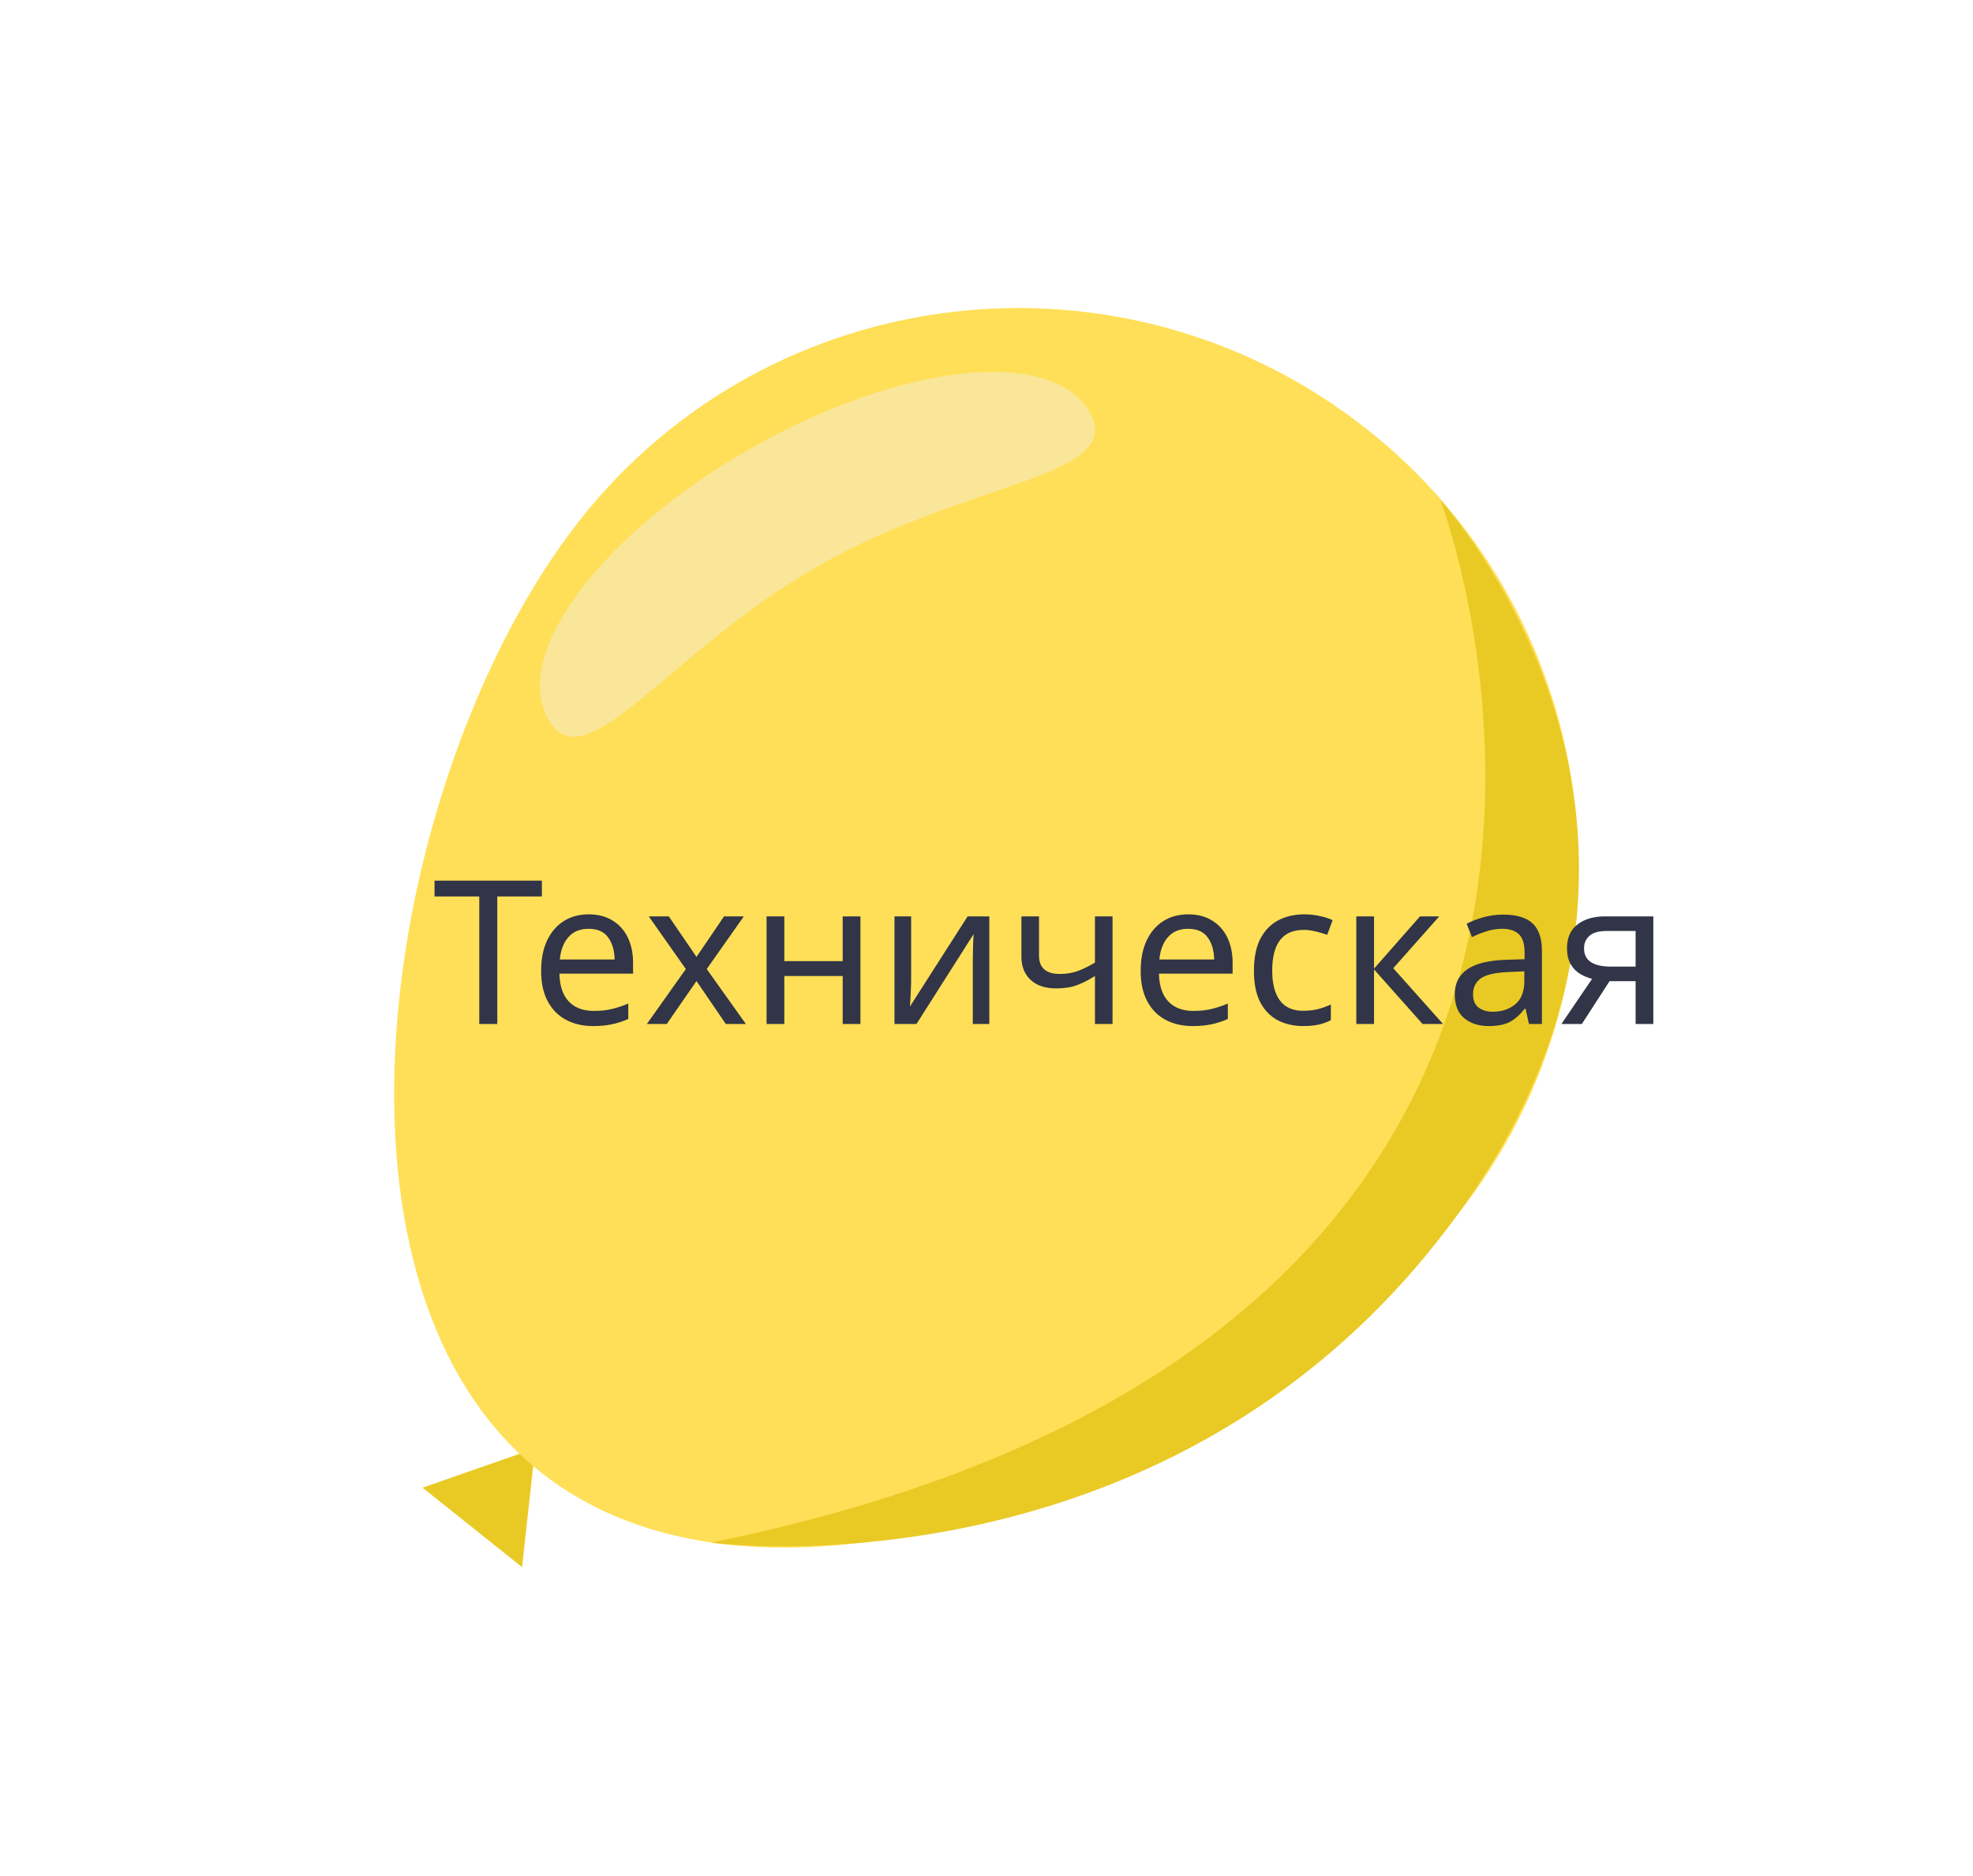
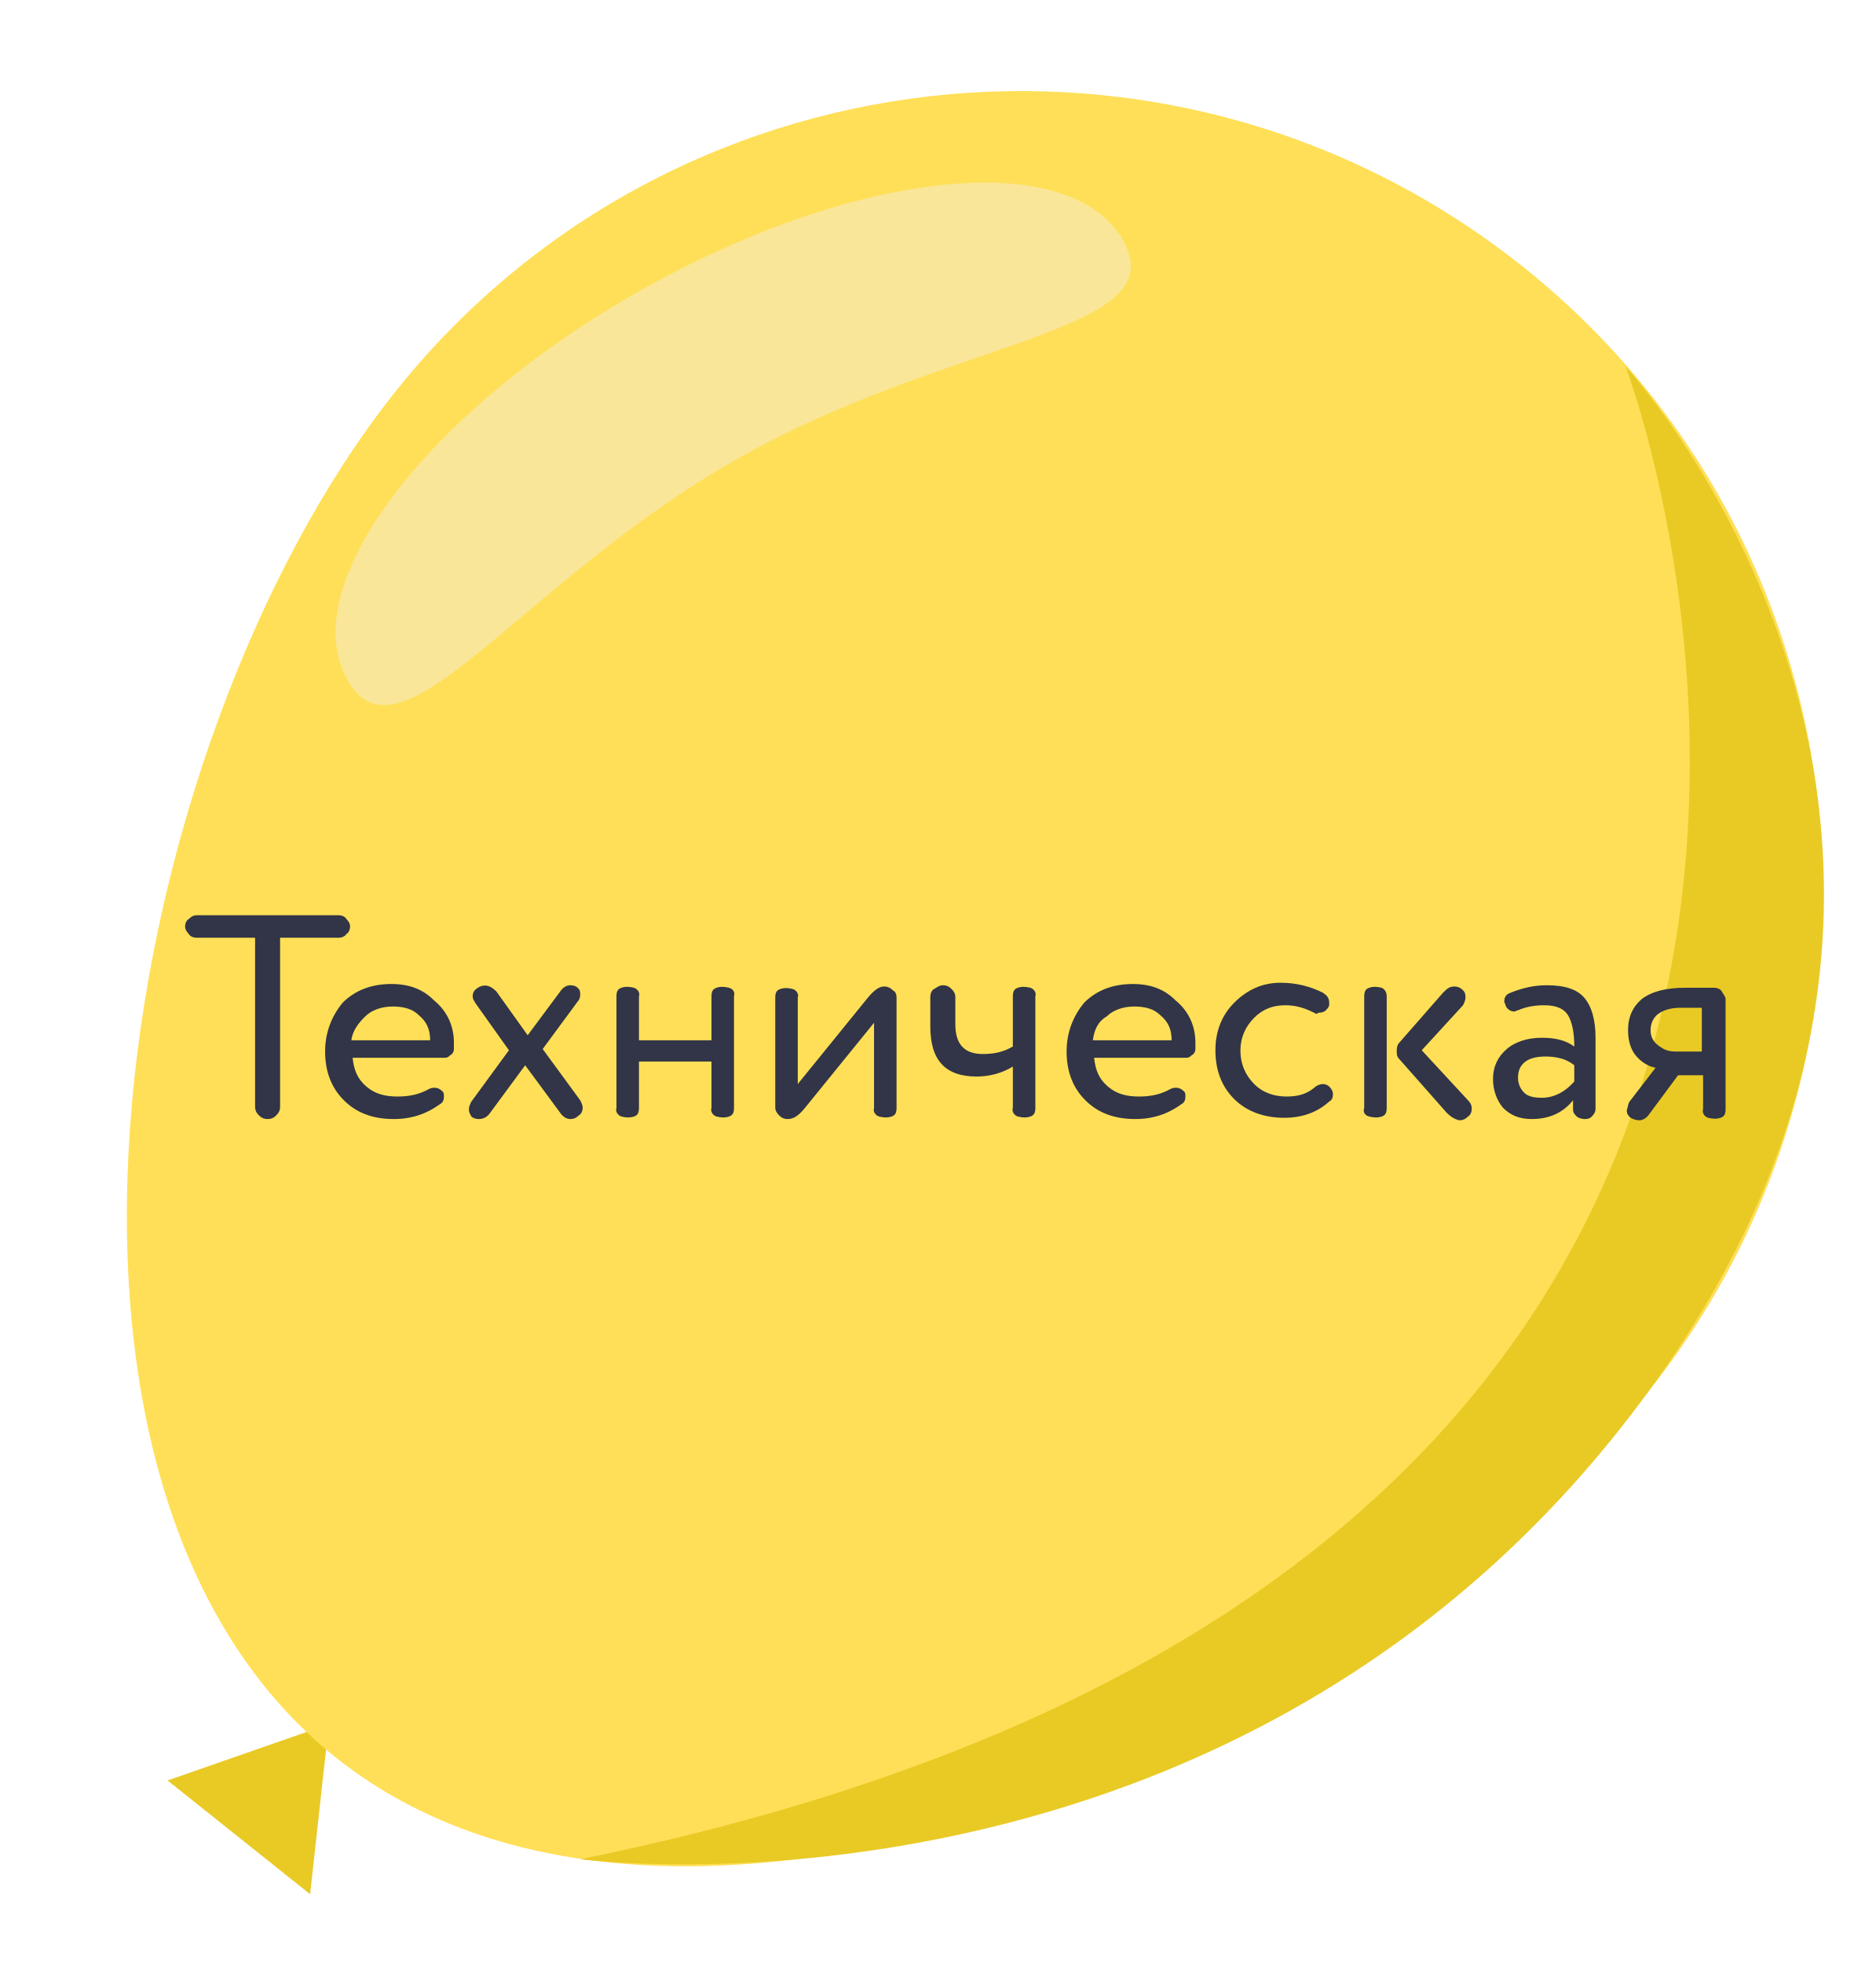
- <svg xmlns="http://www.w3.org/2000/svg" version="1.1" x="0px" y="0px" viewBox="0 0 226 214.8" enable-background="new 0 0 226 214.8" xml:space="preserve">
+ <svg xmlns="http://www.w3.org/2000/svg" version="1.1" id="Слой_1" x="0px" y="0px" viewBox="0 0 150 157" style="enable-background:new 0 0 150 157;" xml:space="preserve">
+   <style type="text/css">
+ 	.st0{fill:#E9CA25;}
+ 	.st1{fill:#FFDF57;}
+ 	.st2{fill:#F9E698;}
+ 	.st3{fill:none;}
+ 	.st4{enable-background:new    ;}
+ 	.st5{fill:#313547;}
+ </style>
  <g id="Sky">
</g>
  <g id="Cluds">
</g>
  <g id="Button">
</g>
  <g id="Bubble1">
</g>
  <g id="Bubble2">
</g>
  <g id="B1">
</g>
  <g id="B2">
</g>
  <g id="B3">
-     <polygon fill="#E9CA25" points="61.3,165.9 48.4,170.4 59.8,179.5  " />
+     <polygon class="st0" points="26.3,137.9 13.4,142.4 24.8,151.5  " />
    <g>
      <g>
-         <path fill="#FFDF57" d="M166.9,139.2c-22,27.8-77.3,51.4-105,29.4s-17.4-81.2,4.5-109s62.3-32.4,90.1-10.5     S188.9,111.5,166.9,139.2z" />
-         <path fill="#F9E698" d="M93.8,64.8c-17.1,9.7-26.8,25.1-31,17.6C58.5,74.9,69,61,86.1,51.3s34.4-11.6,38.7-4.1     S110.9,55,93.8,64.8z" />
-         <path fill="#E9CA25" d="M81.4,176.7C201.2,152.4,165,57.3,165,57.3s34.4,37.3,1.9,81.9S81.4,176.7,81.4,176.7z" />
+         <path class="st1" d="M131.9,111.2c-22,27.8-77.3,51.4-105,29.4s-17.4-81.2,4.5-109s62.3-32.4,90.1-10.5S153.9,83.5,131.9,111.2z" />
+         <path class="st2" d="M58.8,36.8c-17.1,9.7-26.8,25.1-31,17.6C23.5,46.9,34,33,51.1,23.3s34.4-11.6,38.7-4.1S75.9,27,58.8,36.8z" />
+         <path class="st0" d="M46.4,148.7C166.2,124.4,130,29.3,130,29.3s34.4,37.3,1.9,81.9S46.4,148.7,46.4,148.7z" />
      </g>
      <g>
-         <rect x="49.5" y="101.2" fill="none" width="128.8" height="30.9" />
-         <text transform="matrix(1 0 0 1 49.5394 117.292)" fill="#313547" font-family="'CirceRounded-Regular'" font-size="23">Техническая</text>
+         <rect x="14.5" y="73.2" class="st3" width="128.8" height="30.9" />
+         <g class="st4">
+           <path class="st5" d="M27.1,75h-4.7v13.5c0,0.3-0.1,0.5-0.3,0.7c-0.2,0.2-0.4,0.3-0.7,0.3c-0.3,0-0.5-0.1-0.7-0.3      c-0.2-0.2-0.3-0.4-0.3-0.7V75h-4.7c-0.2,0-0.5-0.1-0.6-0.3c-0.2-0.2-0.3-0.4-0.3-0.6s0.1-0.5,0.3-0.6c0.2-0.2,0.4-0.3,0.6-0.3      h11.4c0.2,0,0.5,0.1,0.6,0.3c0.2,0.2,0.3,0.4,0.3,0.6s-0.1,0.5-0.3,0.6C27.6,74.9,27.3,75,27.1,75z" />
+           <path class="st5" d="M36.3,83.4c0,0.3,0,0.4,0,0.5c0,0.2-0.1,0.4-0.3,0.5c-0.2,0.2-0.3,0.2-0.5,0.2h-7.3c0.1,1,0.4,1.7,1.1,2.3      s1.5,0.8,2.5,0.8c1,0,1.8-0.2,2.5-0.6c0.2-0.1,0.3-0.1,0.5-0.1c0.2,0,0.4,0.1,0.6,0.3c0.1,0.1,0.1,0.2,0.1,0.4      c0,0.3-0.1,0.5-0.3,0.6c-1.1,0.8-2.3,1.2-3.7,1.2c-1.7,0-3-0.5-4-1.5c-1-1-1.5-2.3-1.5-3.9c0-1.5,0.5-2.8,1.4-3.9      c1-1,2.3-1.5,3.9-1.5c1.4,0,2.5,0.4,3.4,1.3C35.8,80.9,36.3,82.1,36.3,83.4z M28.1,83.2h6.3c0-0.9-0.3-1.5-0.9-2      c-0.5-0.5-1.2-0.7-2.1-0.7c-0.9,0-1.7,0.3-2.2,0.8S28.2,82.4,28.1,83.2z" />
+           <path class="st5" d="M39.7,79.3l2.5,3.5l2.6-3.5c0.2-0.3,0.5-0.5,0.8-0.5c0.3,0,0.5,0.1,0.6,0.2c0.2,0.2,0.2,0.3,0.2,0.6      c0,0.2-0.1,0.4-0.2,0.5l-2.8,3.8l3,4.1c0.1,0.2,0.2,0.4,0.2,0.6c0,0.2-0.1,0.5-0.3,0.6c-0.2,0.2-0.4,0.3-0.7,0.3      c-0.3,0-0.6-0.2-0.8-0.5l-2.8-3.8l-2.8,3.8c-0.2,0.3-0.5,0.5-0.9,0.5c-0.3,0-0.5-0.1-0.6-0.2c-0.1-0.2-0.2-0.3-0.2-0.6      c0-0.2,0.1-0.4,0.2-0.6l3-4.1l-2.7-3.8c-0.1-0.2-0.2-0.3-0.2-0.5c0-0.4,0.2-0.6,0.6-0.8C38.9,78.7,39.3,78.9,39.7,79.3z" />
+           <path class="st5" d="M58.7,79.7v8.9c0,0.4-0.1,0.6-0.4,0.7c-0.3,0.1-0.6,0.1-1,0c-0.3-0.1-0.5-0.4-0.4-0.7v-3.7h-5.8v3.7      c0,0.4-0.1,0.6-0.4,0.7c-0.3,0.1-0.6,0.1-1,0c-0.3-0.1-0.5-0.4-0.4-0.7v-8.9c0-0.4,0.1-0.6,0.4-0.7c0.3-0.1,0.6-0.1,1,0      c0.3,0.1,0.5,0.4,0.4,0.7v3.5h5.8v-3.5c0-0.4,0.1-0.6,0.4-0.7c0.3-0.1,0.6-0.1,1,0C58.6,79.1,58.8,79.3,58.7,79.7z" />
+           <path class="st5" d="M71.7,79.8v8.8c0,0.4-0.1,0.6-0.4,0.7c-0.3,0.1-0.6,0.1-1,0c-0.3-0.1-0.5-0.4-0.4-0.7v-6.8l-5.6,6.9      c-0.5,0.6-0.9,0.8-1.3,0.8c-0.3,0-0.5-0.1-0.7-0.3c-0.2-0.2-0.3-0.4-0.3-0.6v-8.8c0-0.4,0.1-0.6,0.4-0.7c0.3-0.1,0.6-0.1,1,0      c0.3,0.1,0.5,0.4,0.4,0.7v6.9l5.6-6.9c0.5-0.6,0.9-0.9,1.3-0.9c0.3,0,0.5,0.1,0.7,0.3C71.6,79.3,71.7,79.5,71.7,79.8z" />
+           <path class="st5" d="M81,83.7v-4c0-0.4,0.1-0.6,0.4-0.7c0.3-0.1,0.6-0.1,1,0c0.3,0.1,0.5,0.4,0.4,0.7v8.9c0,0.4-0.1,0.6-0.4,0.7      c-0.3,0.1-0.6,0.1-1,0c-0.3-0.1-0.5-0.4-0.4-0.7v-3.3c-0.8,0.5-1.8,0.8-2.9,0.8c-2.5,0-3.7-1.3-3.7-4v-2.4      c0-0.2,0.1-0.5,0.3-0.6s0.4-0.3,0.7-0.3c0.3,0,0.5,0.1,0.7,0.3s0.3,0.4,0.3,0.6v2.2c0,1.6,0.7,2.4,2.2,2.4      C79.6,84.3,80.3,84.1,81,83.7z" />
+           <path class="st5" d="M95.6,83.4c0,0.3,0,0.4,0,0.5c0,0.2-0.1,0.4-0.3,0.5c-0.2,0.2-0.3,0.2-0.5,0.2h-7.3c0.1,1,0.4,1.7,1.1,2.3      c0.7,0.6,1.5,0.8,2.5,0.8c1,0,1.8-0.2,2.5-0.6c0.2-0.1,0.3-0.1,0.5-0.1c0.2,0,0.4,0.1,0.6,0.3c0.1,0.1,0.1,0.2,0.1,0.4      c0,0.3-0.1,0.5-0.3,0.6c-1.1,0.8-2.3,1.2-3.7,1.2c-1.7,0-3-0.5-4-1.5c-1-1-1.5-2.3-1.5-3.9c0-1.5,0.5-2.8,1.4-3.9      c1-1,2.3-1.5,3.9-1.5c1.4,0,2.5,0.4,3.4,1.3C95.1,80.9,95.6,82.1,95.6,83.4z M87.4,83.2h6.3c0-0.9-0.3-1.5-0.9-2      c-0.5-0.5-1.2-0.7-2.1-0.7c-0.9,0-1.7,0.3-2.2,0.8C87.8,81.7,87.5,82.4,87.4,83.2z" />
+           <path class="st5" d="M105.1,81c-0.8-0.4-1.5-0.6-2.3-0.6c-1,0-1.8,0.3-2.5,1c-0.7,0.7-1.1,1.6-1.1,2.6c0,1.1,0.4,2,1.1,2.7      s1.6,1,2.6,1c0.9,0,1.6-0.2,2.2-0.7c0.2-0.2,0.5-0.3,0.7-0.3c0.2,0,0.4,0.1,0.5,0.2c0.2,0.2,0.3,0.4,0.3,0.6      c0,0.3-0.1,0.5-0.3,0.6c-1,0.9-2.2,1.3-3.6,1.3c-1.6,0-3-0.5-4-1.5c-1-1-1.5-2.3-1.5-3.9c0-1.5,0.5-2.8,1.5-3.8      c1-1,2.2-1.6,3.7-1.6c1.3,0,2.4,0.3,3.4,0.8c0.3,0.2,0.5,0.4,0.5,0.8c0,0.2,0,0.3-0.1,0.4c-0.2,0.3-0.4,0.4-0.8,0.4      C105.4,81.1,105.2,81.1,105.1,81z" />
+           <path class="st5" d="M110.9,79.7v8.9c0,0.4-0.1,0.6-0.4,0.7s-0.6,0.1-1,0s-0.5-0.4-0.4-0.7v-8.9c0-0.4,0.1-0.6,0.4-0.7      c0.3-0.1,0.6-0.1,1,0C110.7,79.1,110.9,79.3,110.9,79.7z M115.7,89l-3.8-4.3c-0.2-0.2-0.2-0.4-0.2-0.7c0-0.3,0.1-0.5,0.2-0.6      l3.5-4c0.3-0.3,0.5-0.5,0.9-0.5c0.3,0,0.5,0.1,0.7,0.3c0.2,0.2,0.2,0.4,0.2,0.6c0,0.2-0.1,0.4-0.2,0.6l-3.3,3.6l3.7,4      c0.2,0.2,0.3,0.4,0.3,0.7c0,0.2-0.1,0.5-0.3,0.6c-0.2,0.2-0.4,0.3-0.7,0.3C116.3,89.5,116,89.3,115.7,89z" />
+           <path class="st5" d="M119.4,86.3c0-1,0.4-1.8,1.1-2.4c0.7-0.6,1.7-0.9,2.8-0.9c1.1,0,1.9,0.2,2.6,0.7c0-1.2-0.2-2-0.5-2.5      s-0.9-0.8-1.9-0.8c-0.7,0-1.4,0.1-2.1,0.4c-0.1,0-0.2,0.1-0.3,0.1c-0.3,0-0.6-0.2-0.7-0.5c0-0.1-0.1-0.2-0.1-0.3      c0-0.4,0.2-0.6,0.5-0.7c1-0.4,1.9-0.6,2.9-0.6c1.4,0,2.4,0.3,3,1c0.6,0.7,0.9,1.8,0.9,3.2v5.7c0,0.2-0.1,0.4-0.3,0.6      c-0.2,0.2-0.4,0.2-0.6,0.2s-0.5-0.1-0.6-0.2c-0.2-0.2-0.3-0.3-0.3-0.6V88c-0.8,1-1.9,1.5-3.3,1.5c-1,0-1.7-0.3-2.3-0.9      C119.7,88,119.4,87.2,119.4,86.3z M125.9,86.5v-1.3c-0.6-0.5-1.4-0.7-2.3-0.7c-0.6,0-1.2,0.1-1.6,0.4c-0.4,0.3-0.6,0.7-0.6,1.3      c0,0.5,0.2,0.9,0.5,1.2s0.8,0.4,1.4,0.4C124.2,87.8,125.1,87.4,125.9,86.5z" />
+           <path class="st5" d="M130.4,88l2-2.6c-0.6-0.1-1.2-0.5-1.6-1c-0.4-0.5-0.6-1.2-0.6-2c0-1.1,0.4-1.9,1.1-2.5      c0.8-0.6,1.9-0.9,3.5-0.9h2.3c0.2,0,0.5,0.1,0.6,0.3s0.3,0.4,0.3,0.6v8.8c0,0.4-0.1,0.6-0.4,0.7c-0.3,0.1-0.6,0.1-1,0      c-0.3-0.1-0.5-0.4-0.4-0.7v-2.7h-2l-2.3,3.1c-0.2,0.3-0.5,0.5-0.8,0.5c-0.3,0-0.5-0.1-0.7-0.2c-0.2-0.2-0.3-0.3-0.3-0.6      C130.2,88.5,130.2,88.2,130.4,88z M134,84.1h2.1v-3.5h-1.7c-0.8,0-1.4,0.2-1.8,0.5c-0.4,0.3-0.6,0.8-0.6,1.3      c0,0.5,0.2,0.9,0.6,1.2C133.1,84,133.5,84.1,134,84.1z" />
+         </g>
      </g>
    </g>
  </g>
</svg>
